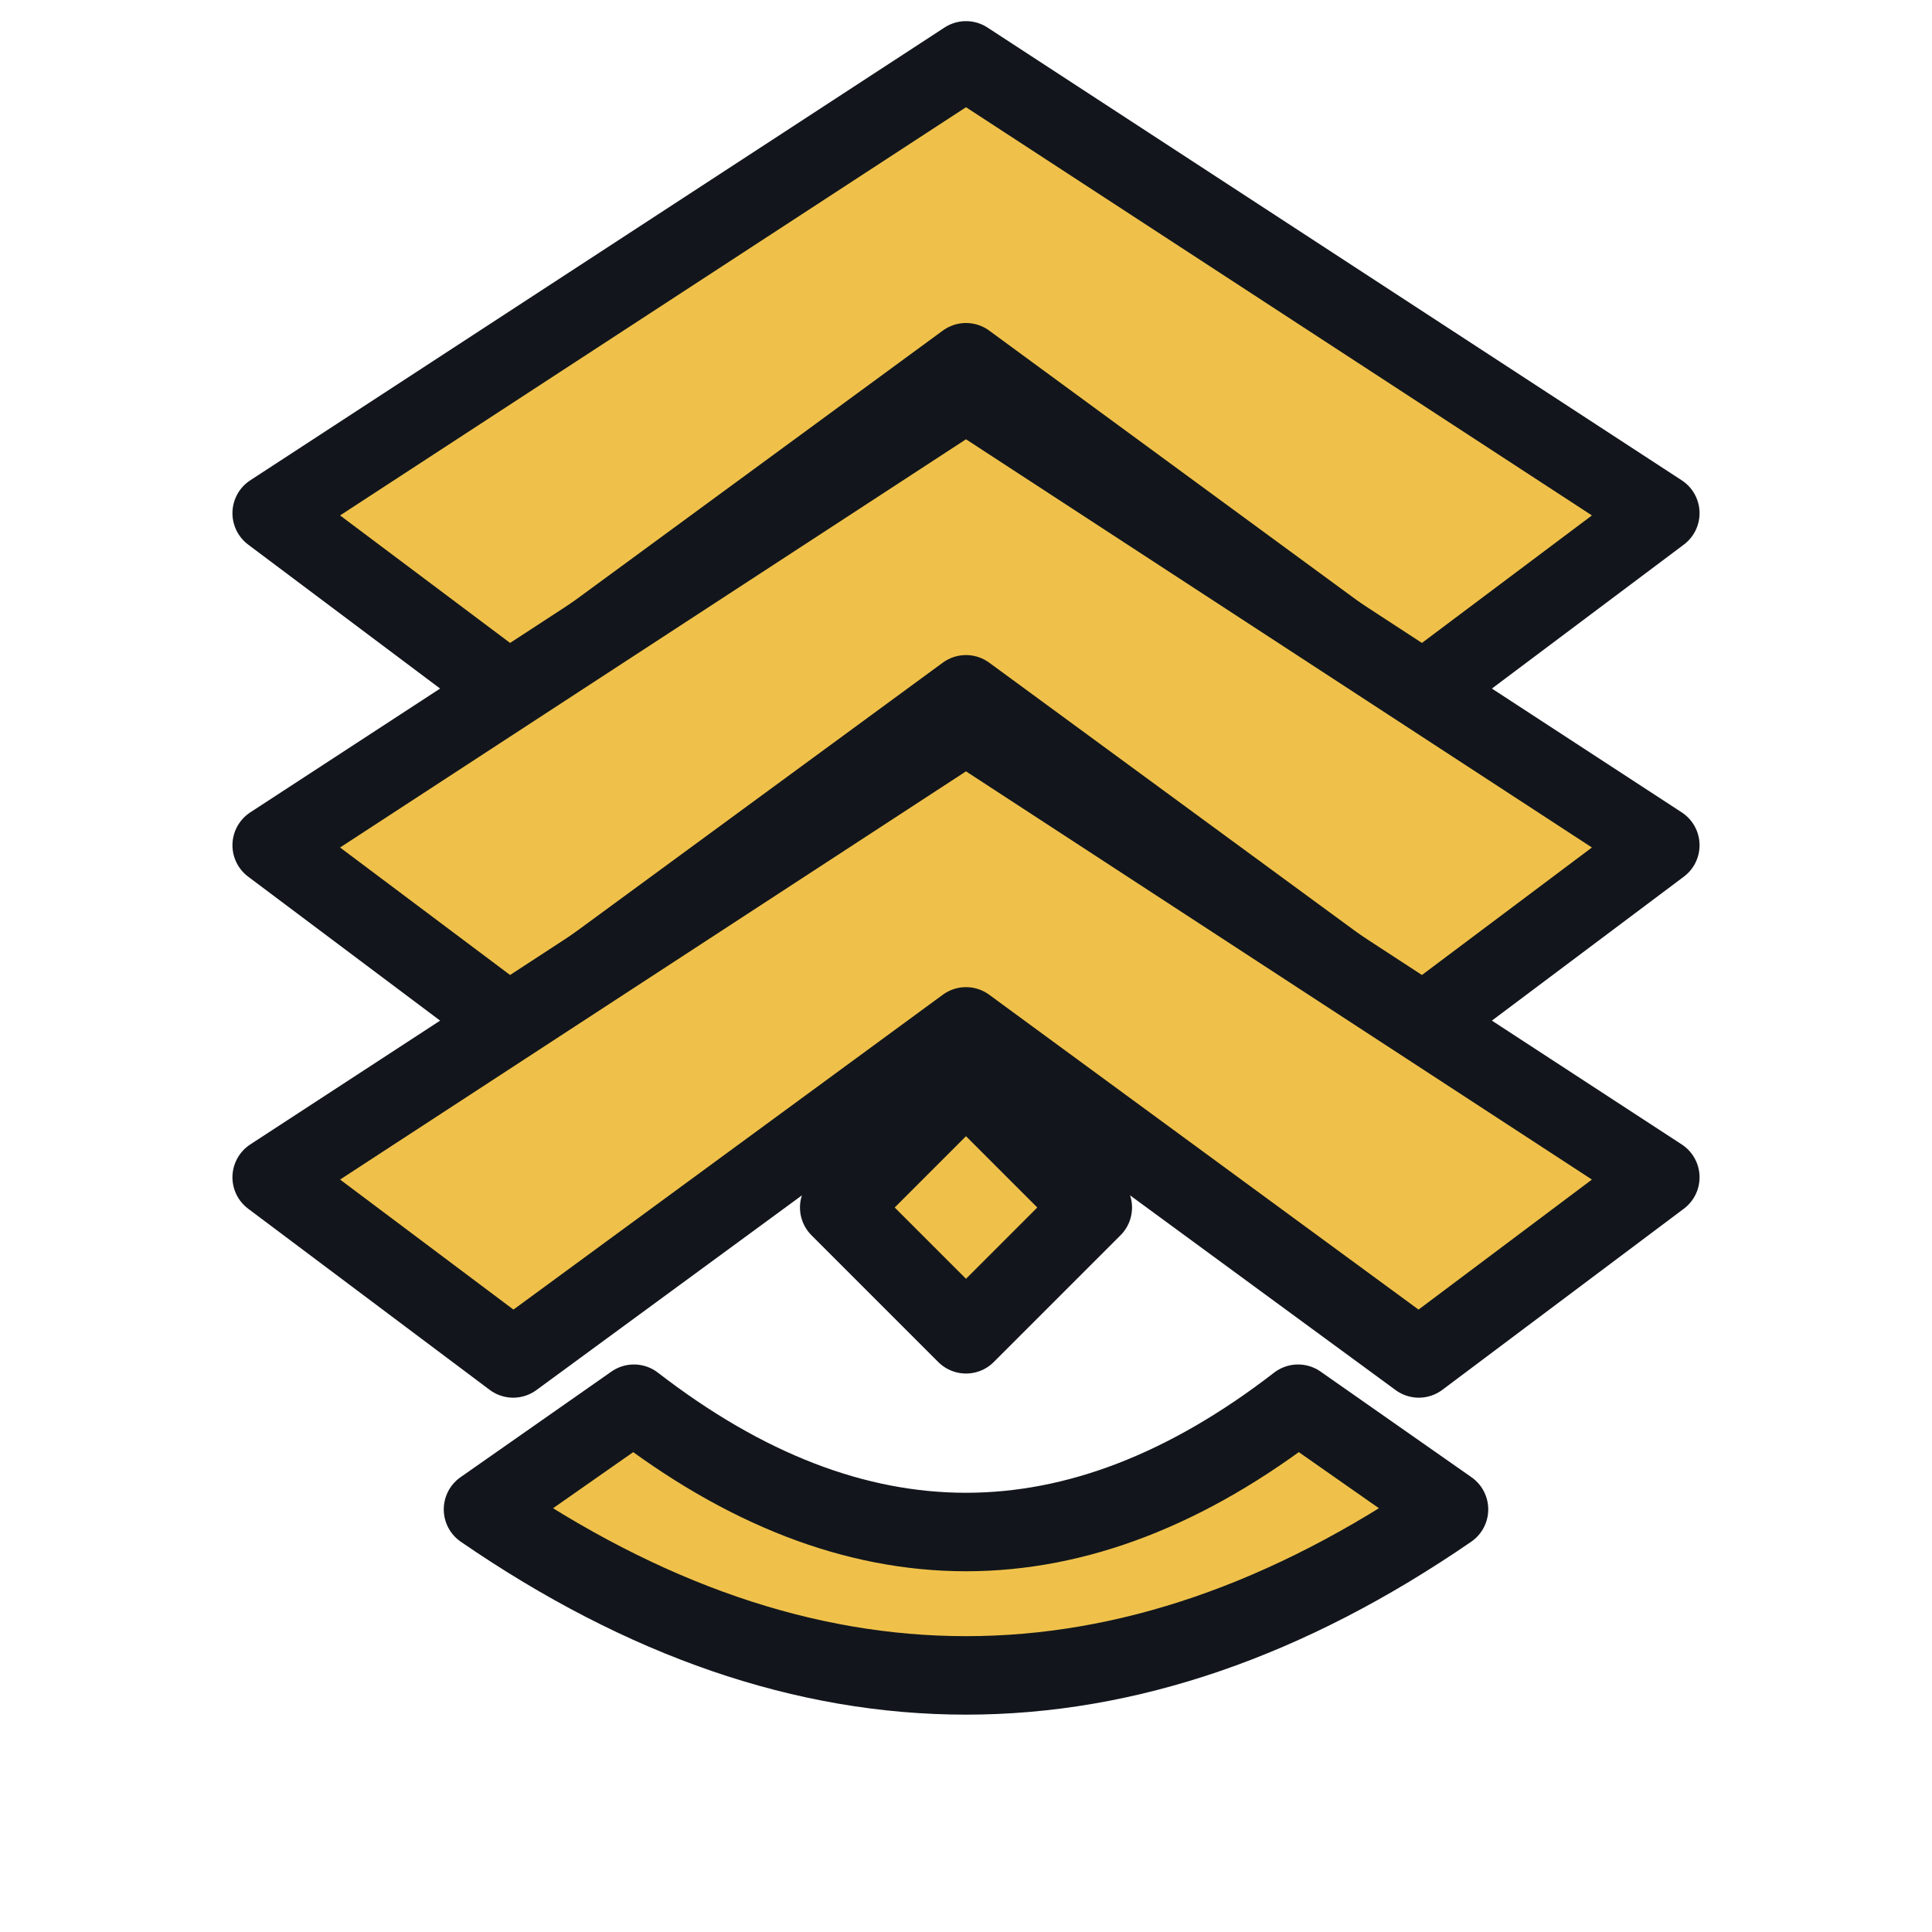
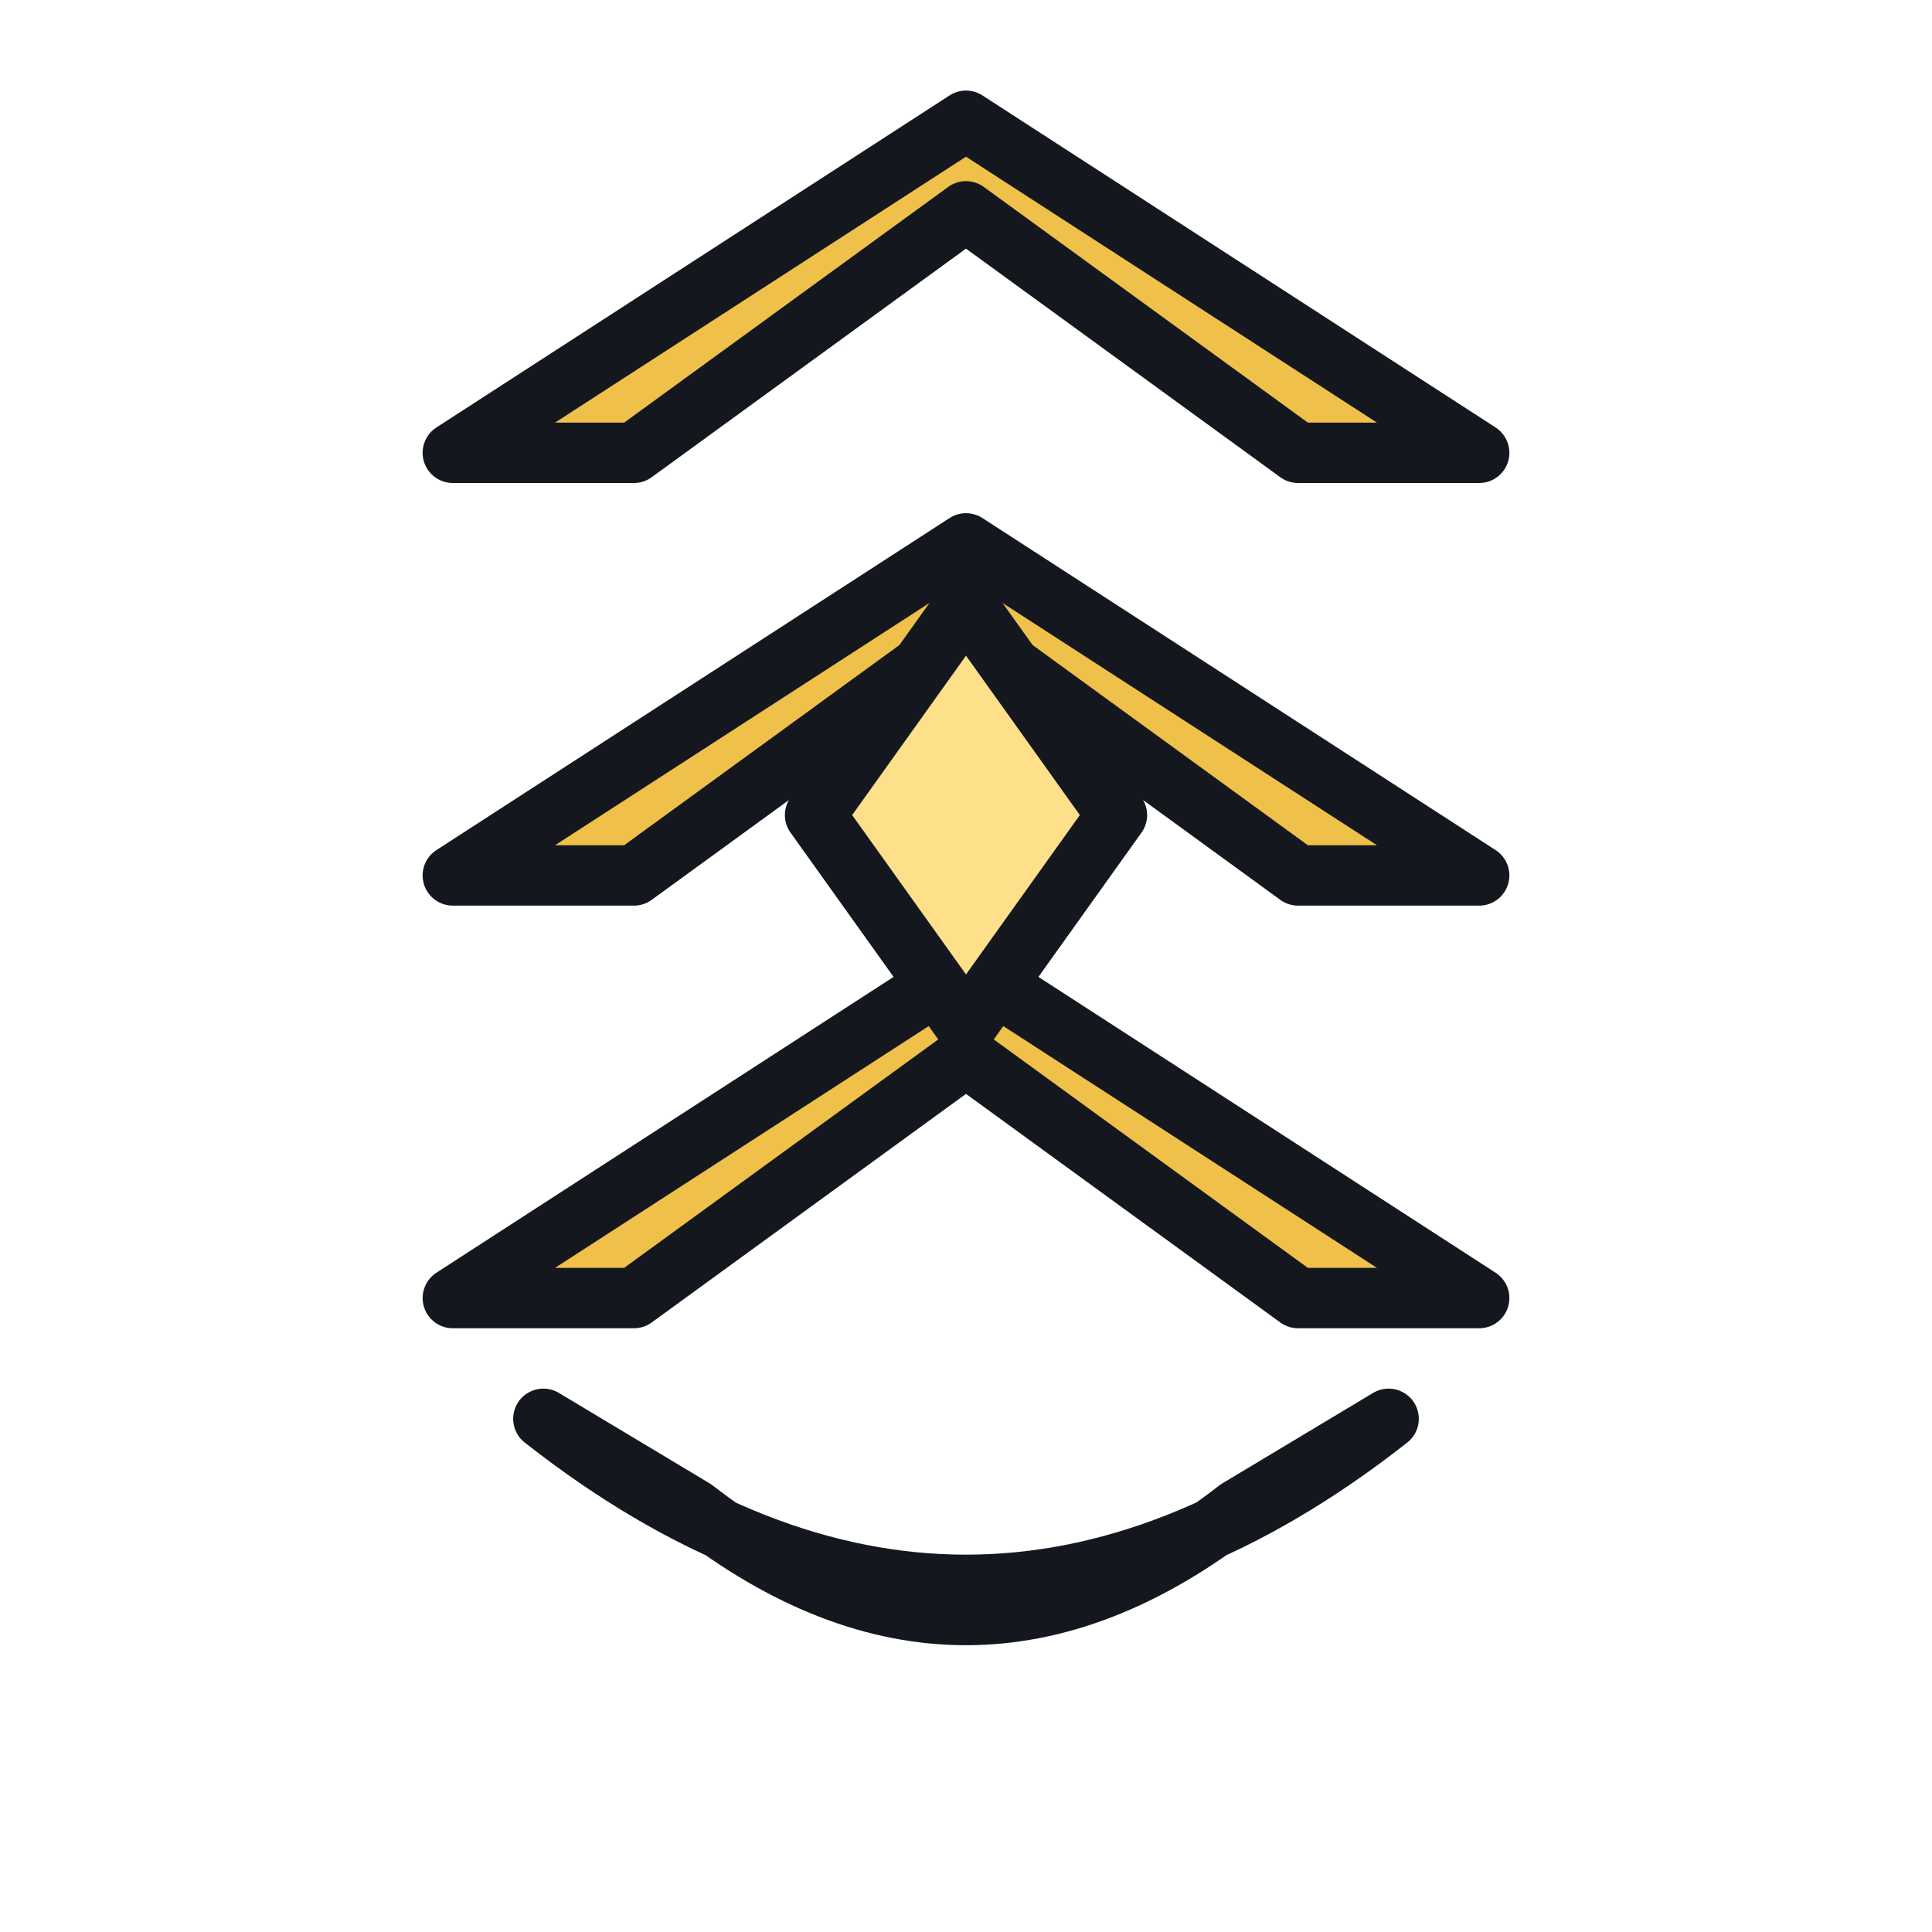
<svg xmlns="http://www.w3.org/2000/svg" width="64" height="64" viewBox="0 0 64 64">
-   <g fill="none" stroke="#12161c" stroke-width="2.6" stroke-linejoin="round" stroke-linecap="round">
-     <path fill="#F0C14A" d="M9,17.0 L32,2.0 L55,17.0 L47,23.0 L32,12.0 L17,23.0 Z" />
-     <path fill="#F0C14A" d="M9,28.0 L32,13.0 L55,28.0 L47,34.0 L32,23.0 L17,34.0 Z" />
-     <path fill="#F0C14A" d="M9,39.0 L32,24.0 L55,39.0 L47,45.0 L32,34.0 L17,45.0 Z" />
-     <polygon fill="#F0C14A" points="32,35.8 36.2,40 32,44.2 27.8,40" />
-     <path fill="#F0C14A" d="M16,50.0 Q32,61.0 48,50.0 L43,46.5 Q32,55.0 21,46.5 Z" />
+   <g fill="#F0C14A" stroke="#14181E" stroke-width="2" stroke-linejoin="round">
+     <path d="M15,15 L32,4 L49,15 L43,15 L32,7 L21,15 Z" />
+     <path d="M15,29 L32,18 L49,29 L43,29 L32,21 L21,29 Z" />
+     <path d="M15,43 L32,32 L49,43 L43,43 L32,35 L21,43 Z" />
+     <path d="M18,47 Q32,58 46,47 L41,50 Q32,57 23,50 Z" />
+     <polygon points="32,20 37,27 32,34 27,27" fill="#FFE08A" />
  </g>
</svg>
